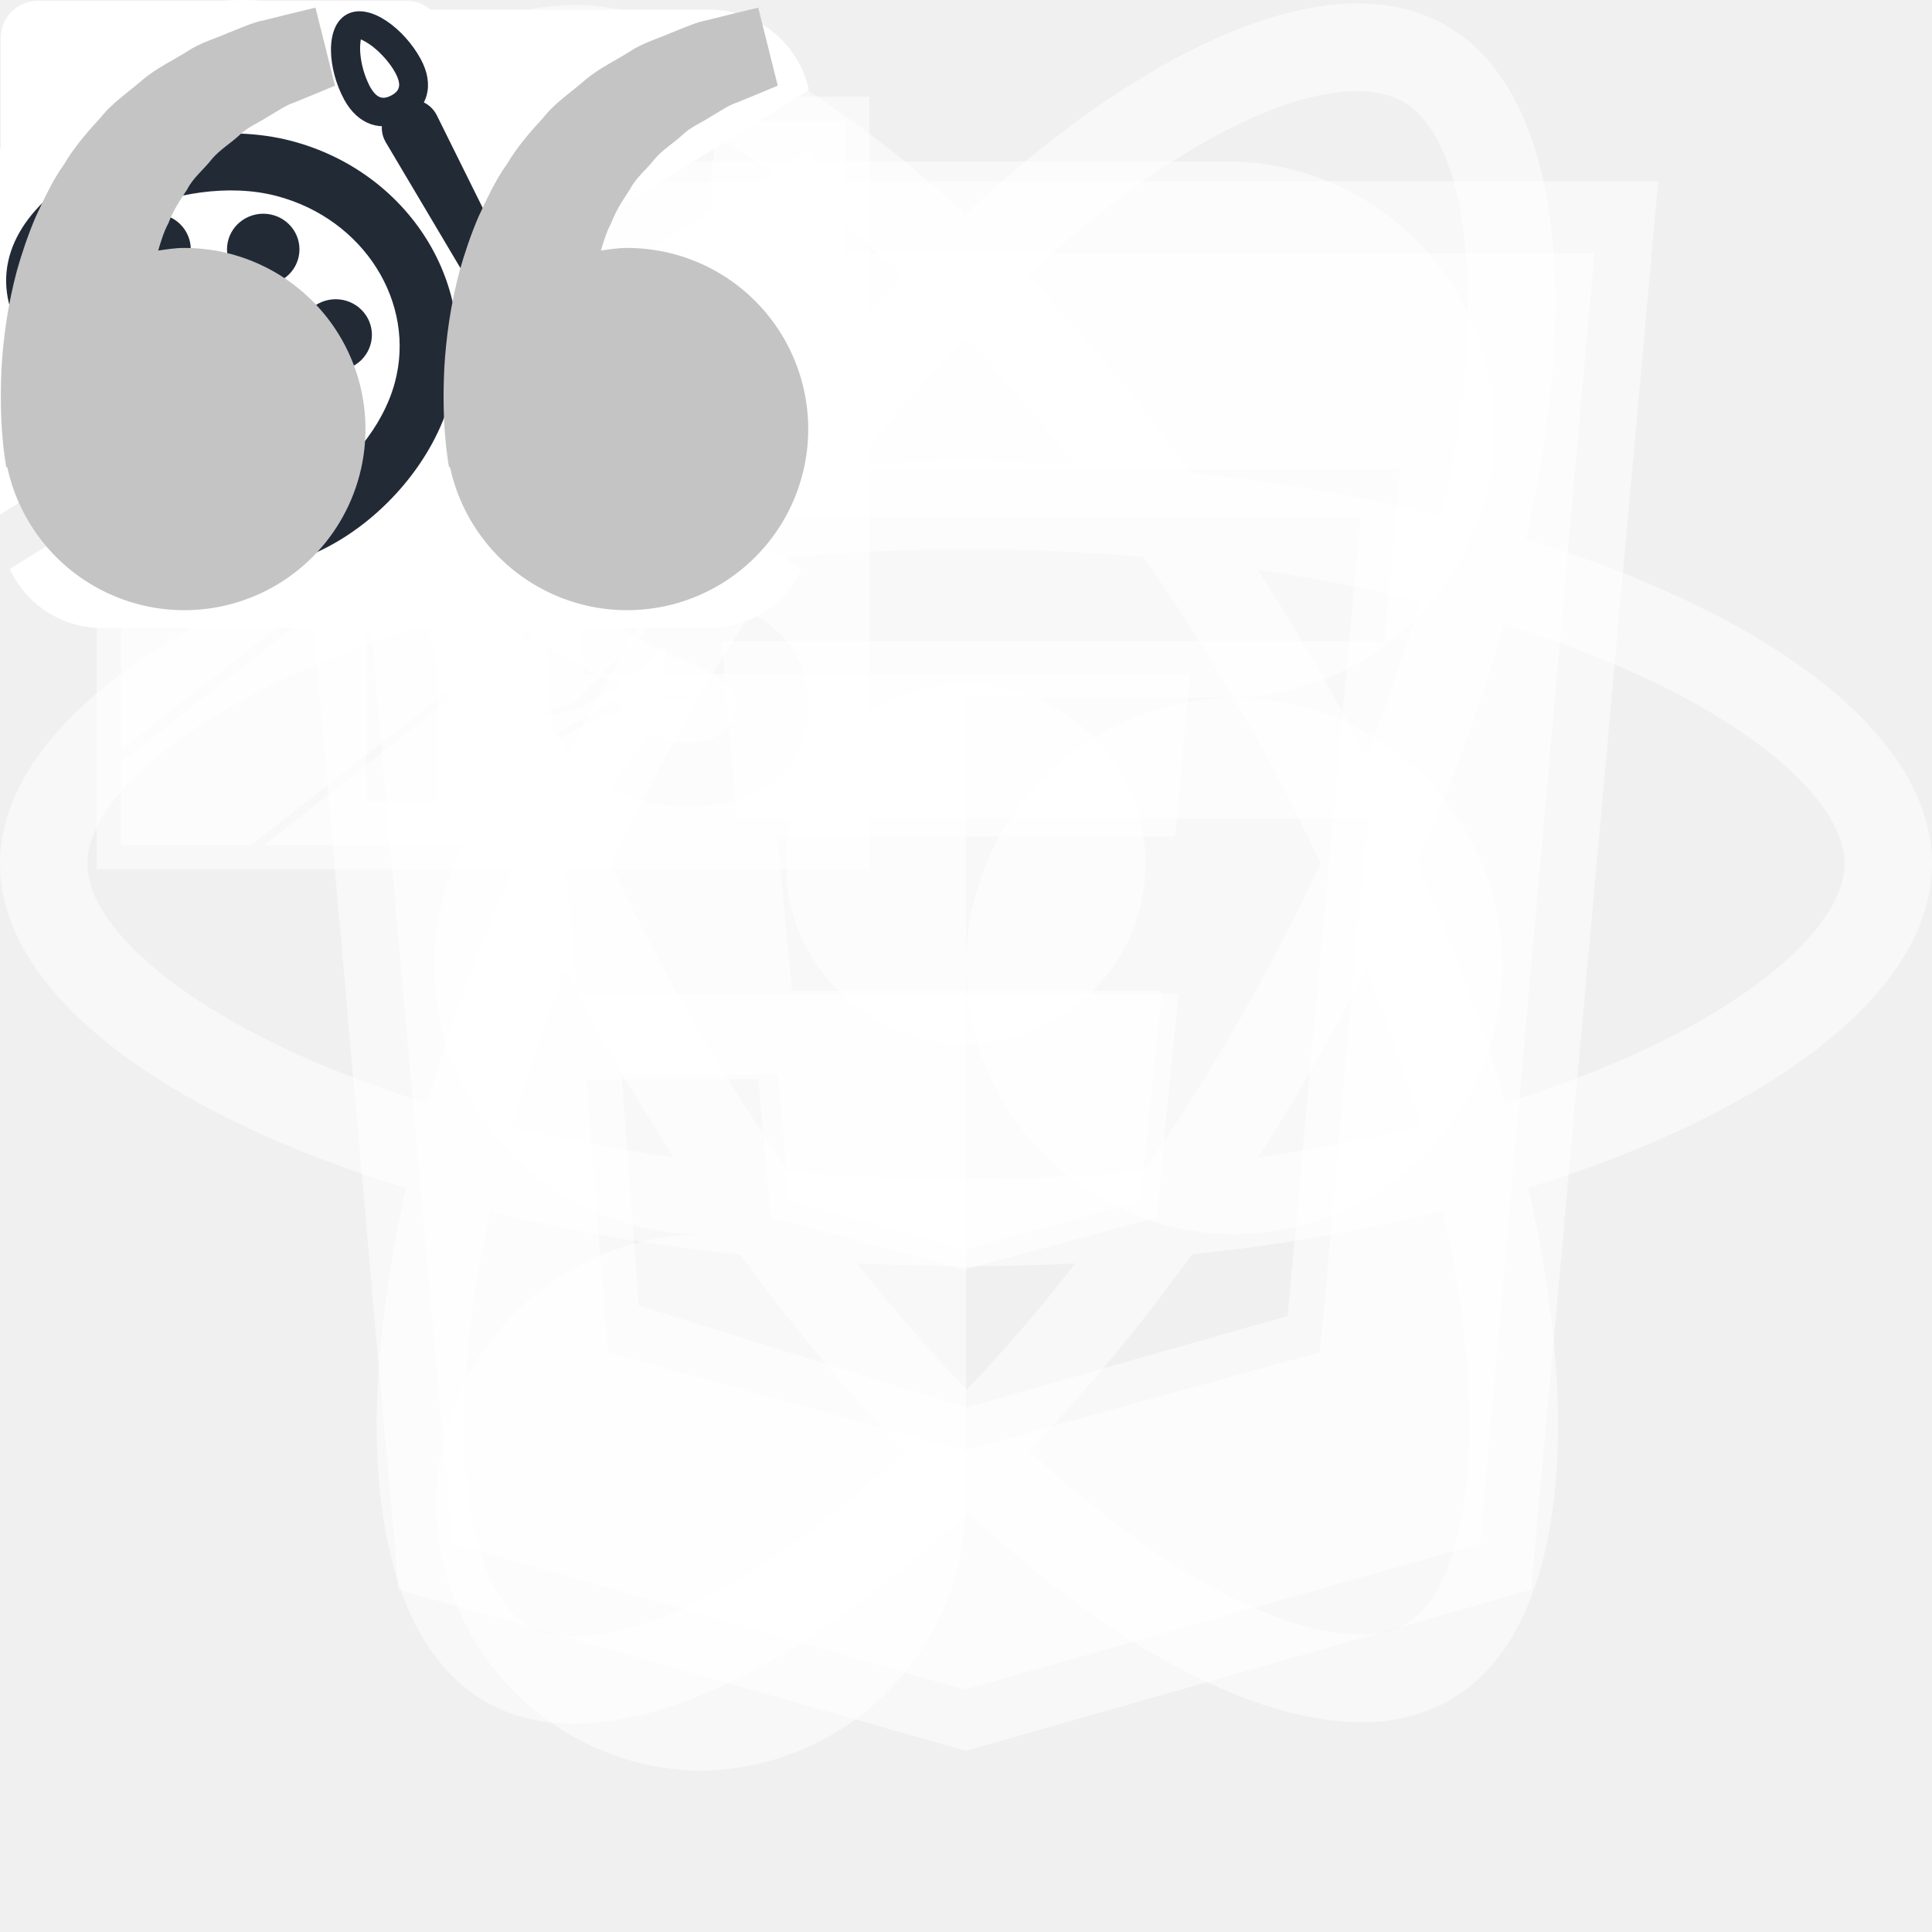
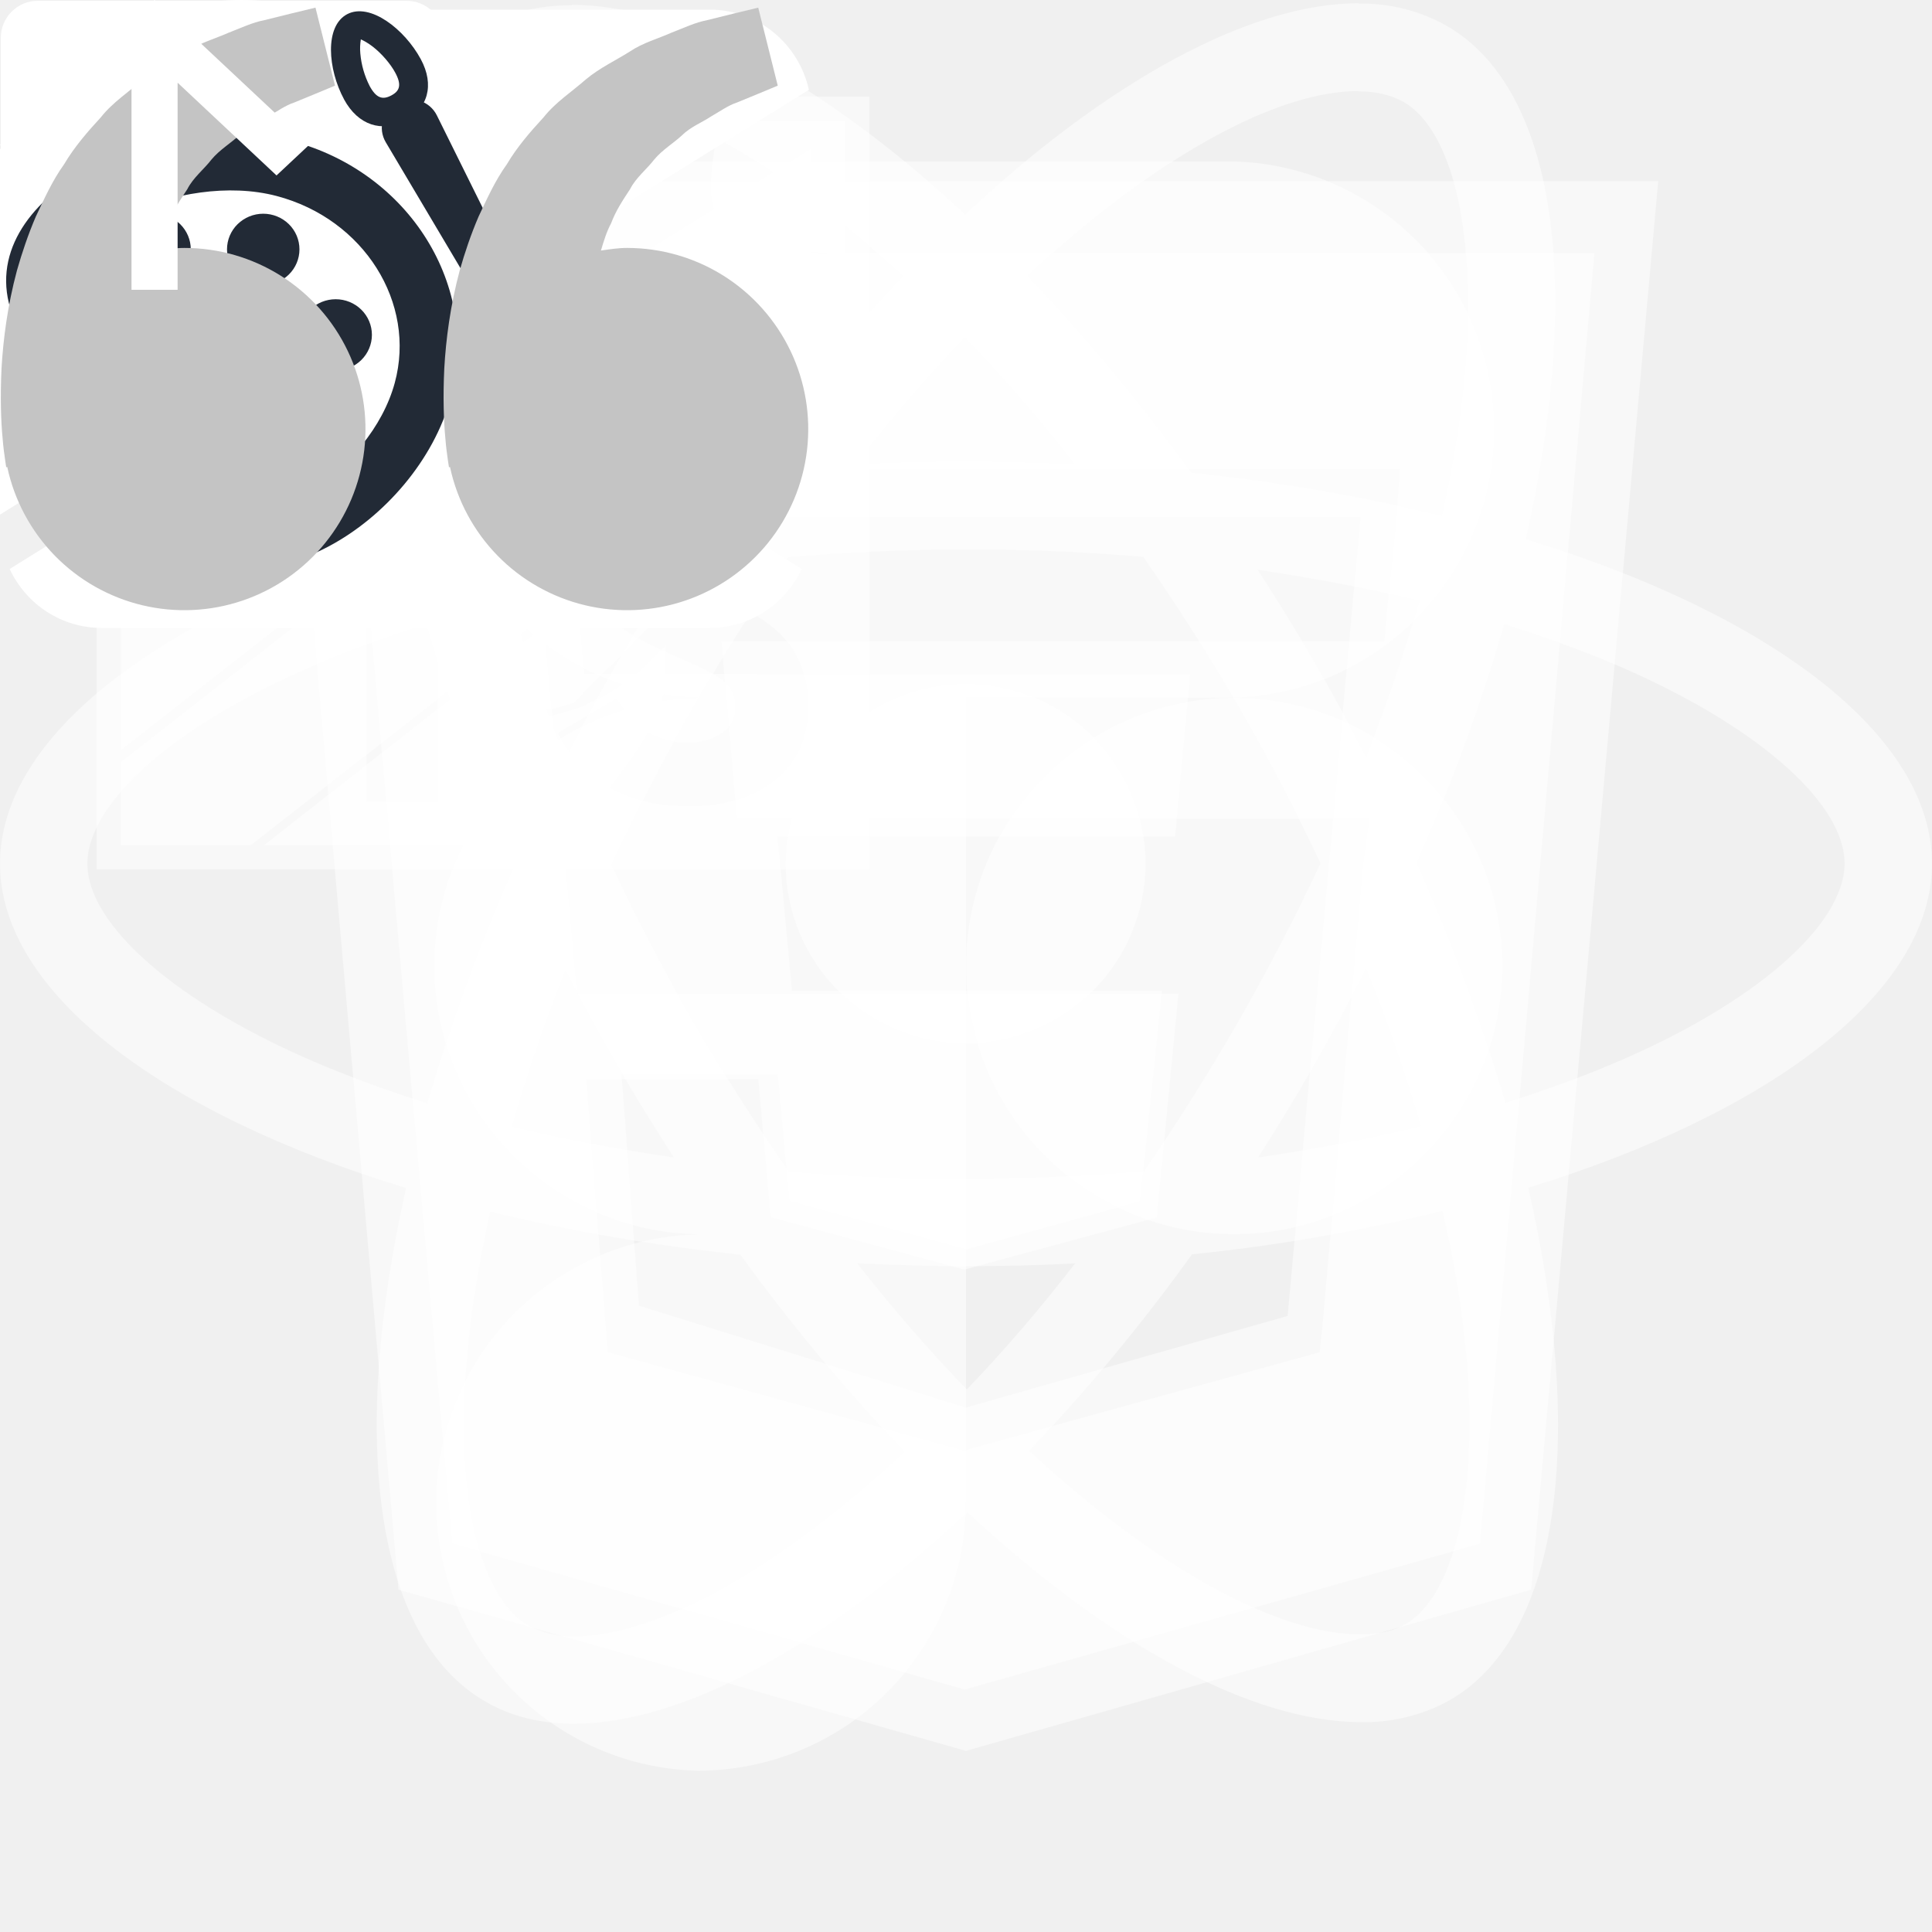
<svg xmlns="http://www.w3.org/2000/svg" width="100" height="100" viewBox="0 0 100 100" fill="none">
  <path id="figma" d="M63.883 36.117C67.493 36.008 70.918 34.498 73.433 31.907C75.948 29.316 77.354 25.847 77.354 22.235C77.354 18.624 75.948 15.155 73.433 12.564C70.918 9.973 67.493 8.463 63.883 8.354H36.117C32.507 8.463 29.082 9.973 26.567 12.564C24.052 15.155 22.646 18.624 22.646 22.235C22.646 25.847 24.052 29.316 26.567 31.907C29.082 34.498 32.507 36.008 36.117 36.117C32.476 36.18 29.005 37.67 26.453 40.268C23.9 42.865 22.47 46.361 22.47 50.002C22.47 53.644 23.9 57.139 26.453 59.737C29.005 62.334 32.476 63.825 36.117 63.888C32.493 63.976 29.049 65.478 26.517 68.072C23.986 70.666 22.569 74.147 22.569 77.771C22.569 81.395 23.986 84.876 26.517 87.47C29.049 90.064 32.493 91.566 36.117 91.654C39.799 91.652 43.329 90.188 45.933 87.584C48.536 84.98 49.999 81.449 50 77.767V36.117H63.883Z" fill="white" fill-opacity="0.5" />
  <path d="M63.883 63.883C71.551 63.883 77.767 57.668 77.767 50C77.767 42.333 71.551 36.117 63.883 36.117C56.216 36.117 50 42.333 50 50C50 57.668 56.216 63.883 63.883 63.883Z" fill="white" fill-opacity="0.5" />
  <g id="html">
    <path d="M14.18 9.375L20.625 82.285L50 90.625L79.258 82.285L85.83 9.375H14.18ZM72.285 26.67L71.817 31.279L71.65 33.184H37.334L38.135 42.383H70.859L70.537 44.756L68.467 68.408L68.301 69.99L50.039 75.029V75.059H49.922L49.893 75.068V75.059H49.883L31.465 69.981L30.352 55.859H39.248L39.883 63.008L49.883 65.713H49.922L59.883 63.018L60.996 51.435H49.893V51.426H29.883L27.656 26.67L27.49 24.297H72.442L72.285 26.67Z" fill="white" fill-opacity="0.5" />
  </g>
  <g id="css">
    <path d="M17.467 13.096H82.529L76.612 79.904L49.929 87.454L23.392 79.9L17.467 13.096ZM70.417 26.767L29.583 26.758L30.242 34.879L61.612 34.887L60.825 43.304H40.25L40.996 51.275H60.15L59.017 62.191L50 64.683L40.846 62.171L40.258 55.633H32.175L33.075 67.579L50 72.85L66.646 68.112L70.417 26.767Z" fill="white" fill-opacity="0.5" />
  </g>
  <g id="styledComponents">
    <path d="M37.259 6.25L36.989 7.65C36.571 10.302 36.722 11.061 37.868 12.045L38.975 12.955L37.829 18.03C37.144 21.059 36.304 23.597 35.771 24.431C35.313 25.15 34.78 26.21 34.664 26.779C34.473 27.459 33.825 28.143 32.833 28.748C31.958 29.242 30.238 30.566 29.02 31.629C28.047 32.499 27.377 33.033 27.013 33.262L25.823 34.196C25.442 34.805 25.225 35.295 25.142 35.667C25.059 36.05 25.106 36.304 25.229 36.49C25.348 36.669 25.553 36.795 25.834 36.874C26.167 36.951 26.51 36.979 26.851 36.956C27.622 36.904 28.386 36.769 29.128 36.555C29.381 36.487 29.579 36.422 29.752 36.365C30.019 36.039 30.635 35.424 31.727 34.353C34.625 31.515 35.731 29.961 34.589 30.38C34.167 30.53 34.358 30.151 35.082 29.392C36.61 27.914 37.486 25.68 39.317 18.675C40.766 13.144 40.766 13.066 41.833 13.066C42.334 13.066 43.75 13.152 43.75 13.152V6.25H40.499H37.259ZM24.422 18.081C23.369 18.073 21.106 19.666 14.33 25.161C14.038 25.852 14.013 26.328 14.146 26.636C14.233 26.847 14.392 26.994 14.611 27.101C14.828 27.209 15.109 27.273 15.419 27.298C16.035 27.352 16.763 27.255 17.35 27.141L17.747 27.051C17.883 26.87 18.061 26.725 18.266 26.629C18.684 26.4 20.439 24.81 22.194 23.106C25.283 19.999 26.007 18.596 24.75 18.142C24.646 18.101 24.533 18.08 24.422 18.081ZM32.336 20.239C31.41 20.264 29.741 21.331 26.883 23.597C25.449 24.753 24.541 25.376 24.054 25.505L22.165 26.987C21.455 28.275 21.351 29.074 21.538 29.514C21.585 29.622 21.653 29.721 21.739 29.803C21.824 29.886 21.925 29.95 22.036 29.994C22.311 30.102 22.605 30.156 22.901 30.155C23.608 30.147 24.311 30.045 24.991 29.85C25.345 29.756 25.695 29.646 26.04 29.521L26.144 29.478L26.335 29.378C26.696 28.916 27.525 28.046 28.563 27.044C31.842 23.901 33.518 21.667 33.176 20.833C33.021 20.429 32.754 20.225 32.336 20.239ZM23.6 24.105C23.333 24.134 22.735 24.592 21.657 25.53C20.1 26.897 18.403 27.685 17.815 27.334C17.679 27.364 17.542 27.393 17.404 27.42C16.806 27.538 16.06 27.635 15.393 27.581C15.079 27.562 14.771 27.485 14.485 27.355C14.215 27.233 14 27.016 13.88 26.747C13.746 26.425 13.746 26.024 13.898 25.512L11.555 27.423L6.254 31.78V38.842L23.625 25.251C23.622 25.102 23.641 24.953 23.683 24.81C23.816 24.331 23.809 24.087 23.6 24.109V24.105ZM31.075 26.392C30.811 26.392 30.372 26.761 29.669 27.502C28.714 28.515 27.211 29.496 26.415 29.696L26.292 29.761C26.161 29.814 26.029 29.865 25.896 29.911C25.679 29.983 25.398 30.069 25.074 30.155C24.425 30.33 23.618 30.491 22.897 30.473C22.557 30.473 22.221 30.407 21.906 30.28C21.609 30.159 21.372 29.927 21.243 29.636C21.034 29.138 21.117 28.44 21.574 27.448L6.25 39.437V43.75H12.982L27.262 32.61C27.633 32.202 28.191 31.644 28.945 30.946C30.963 29.088 31.421 28.447 31.421 27.499C31.421 26.761 31.338 26.389 31.075 26.389V26.392ZM34.473 33.373L33.251 34.583C32.567 35.227 31.345 36.022 30.509 36.362L30.343 36.433L30.332 36.451L30.296 36.487C30.264 36.512 30.249 36.516 30.224 36.526C29.89 36.652 29.551 36.763 29.208 36.859C28.444 37.08 27.659 37.218 26.865 37.271C26.49 37.295 26.113 37.262 25.748 37.174C25.431 37.105 25.151 36.921 24.962 36.659C24.789 36.394 24.739 36.039 24.836 35.603C24.913 35.292 25.028 34.991 25.178 34.708L13.656 43.75H28.981L30.811 41.667C33.327 38.753 34.473 36.669 34.473 34.887V33.373Z" fill="white" fill-opacity="0.5" />
  </g>
  <g id="typeScript">
    <path d="M5 25V45H45V5H5V25ZM37.235 23.407C38.252 23.66 39.025 24.112 39.737 24.848C40.105 25.242 40.652 25.958 40.695 26.132C40.708 26.182 38.968 27.348 37.915 28.003C37.877 28.028 37.723 27.863 37.553 27.61C37.037 26.86 36.498 26.537 35.673 26.48C34.46 26.397 33.68 27.032 33.687 28.092C33.676 28.352 33.734 28.611 33.857 28.842C34.123 29.393 34.62 29.725 36.173 30.397C39.038 31.63 40.263 32.442 41.025 33.597C41.875 34.885 42.067 36.943 41.488 38.473C40.855 40.137 39.28 41.267 37.063 41.64C36.378 41.762 34.753 41.743 34.017 41.61C32.41 41.323 30.887 40.53 29.947 39.488C29.578 39.083 28.86 38.022 28.905 37.947C28.923 37.92 29.088 37.818 29.272 37.712C29.452 37.61 30.123 37.222 30.758 36.853L31.908 36.187L32.15 36.543C32.487 37.057 33.222 37.762 33.667 37.997C34.943 38.67 36.695 38.575 37.558 37.8C37.732 37.654 37.869 37.469 37.96 37.261C38.05 37.053 38.092 36.827 38.08 36.6C38.08 36.137 38.022 35.933 37.78 35.583C37.47 35.14 36.835 34.767 35.032 33.983C32.968 33.095 32.08 32.543 31.267 31.667C30.759 31.088 30.384 30.405 30.168 29.667C30.017 29.102 29.978 27.685 30.098 27.115C30.523 25.12 32.028 23.732 34.2 23.318C34.905 23.185 36.543 23.235 37.235 23.407ZM27.845 25.077L27.858 26.715H22.65V41.508H18.967V26.715H13.763V25.108C13.763 24.218 13.782 23.475 13.807 23.458C13.827 23.432 16.995 23.418 20.835 23.425L27.827 23.445L27.845 25.077Z" fill="white" fill-opacity="0.5" />
  </g>
  <g id="react">
    <path d="M100 44.704C100 38.079 91.704 31.8 78.983 27.908C81.921 14.946 80.617 4.629 74.867 1.325C73.473 0.545 71.897 0.152 70.3 0.188V4.729C71.237 4.729 71.992 4.917 72.625 5.263C75.396 6.854 76.6 12.904 75.662 20.692C75.438 22.608 75.071 24.625 74.621 26.683C70.361 25.657 66.037 24.915 61.679 24.463C59.083 20.881 56.25 17.476 53.2 14.271C59.846 8.096 66.083 4.713 70.325 4.713V0.167C64.717 0.167 57.379 4.163 49.958 11.092C42.542 4.208 35.2 0.25 29.596 0.25V4.792C33.817 4.792 40.075 8.158 46.721 14.292C43.867 17.292 41.013 20.692 38.3 24.463C33.933 24.91 29.602 25.659 25.337 26.704C24.867 24.667 24.521 22.692 24.275 20.796C23.317 13.004 24.5 6.954 27.254 5.346C27.863 4.979 28.658 4.813 29.596 4.813V0.271C27.887 0.271 26.333 0.638 24.992 1.408C19.262 4.713 17.979 15.004 20.933 27.929C8.254 31.846 0 38.1 0 44.704C0 51.329 8.296 57.608 21.017 61.496C18.079 74.463 19.383 84.779 25.133 88.079C26.458 88.854 28.008 89.221 29.717 89.221C35.325 89.221 42.663 85.225 50.083 78.296C57.5 85.183 64.838 89.138 70.446 89.138C72.055 89.172 73.644 88.778 75.05 87.996C80.779 84.696 82.062 74.404 79.108 61.479C91.746 57.588 100 51.308 100 44.704ZM73.458 31.108C72.667 33.833 71.749 36.519 70.708 39.158C69.005 35.845 67.134 32.62 65.104 29.496C68 29.925 70.792 30.454 73.463 31.108H73.458ZM64.125 52.817C62.538 55.567 60.904 58.179 59.212 60.604C53.097 61.143 46.946 61.15 40.829 60.625C37.321 55.613 34.252 50.307 31.658 44.767C34.248 39.213 37.304 33.889 40.792 28.85C46.906 28.31 53.055 28.302 59.171 28.825C60.862 31.25 62.517 33.842 64.104 36.575C65.654 39.242 67.062 41.95 68.346 44.683C67.048 47.45 65.64 50.163 64.125 52.817ZM70.708 50.167C71.808 52.896 72.75 55.629 73.521 58.279C70.854 58.933 68.037 59.483 65.125 59.908C67.147 56.756 69.01 53.505 70.708 50.167ZM50.042 71.917C48.146 69.958 46.25 67.779 44.375 65.392C46.208 65.475 48.083 65.538 49.979 65.538C51.896 65.538 53.792 65.496 55.646 65.392C53.812 67.779 51.917 69.958 50.042 71.917ZM34.875 59.908C32.066 59.501 29.276 58.965 26.517 58.3C27.271 55.671 28.208 52.958 29.267 50.25C30.104 51.875 30.983 53.508 31.942 55.142C32.9 56.771 33.875 58.363 34.875 59.908ZM49.938 17.492C51.833 19.45 53.729 21.629 55.604 24.017C53.771 23.933 51.896 23.871 50 23.871C48.083 23.871 46.188 23.913 44.333 24.017C46.167 21.629 48.062 19.45 49.938 17.492ZM34.854 29.5C32.833 32.646 30.969 35.89 29.271 39.221C28.201 36.565 27.262 33.857 26.458 31.108C29.125 30.475 31.942 29.925 34.854 29.5ZM16.408 55.017C9.192 51.942 4.525 47.904 4.525 44.704C4.525 41.504 9.192 37.446 16.408 34.392C18.158 33.638 20.075 32.963 22.054 32.333C23.217 36.325 24.746 40.483 26.637 44.746C24.852 48.755 23.341 52.881 22.117 57.096C20.181 56.497 18.276 55.803 16.408 55.017ZM27.375 84.142C24.604 82.558 23.4 76.5 24.337 68.717C24.562 66.8 24.929 64.779 25.379 62.721C29.371 63.7 33.733 64.454 38.321 64.946C40.917 68.528 43.75 71.933 46.8 75.138C40.154 81.313 33.917 84.696 29.675 84.696C28.875 84.705 28.085 84.516 27.375 84.146V84.142ZM75.725 68.613C76.683 76.4 75.5 82.454 72.746 84.063C72.138 84.429 71.342 84.592 70.404 84.592C66.183 84.592 59.925 81.229 53.279 75.092C56.133 72.1 58.987 68.696 61.7 64.925C66.067 64.478 70.398 63.729 74.662 62.683C75.133 64.742 75.496 66.717 75.725 68.613ZM83.571 55.017C81.821 55.771 79.904 56.446 77.925 57.075C76.679 52.839 75.148 48.692 73.342 44.663C75.217 40.425 76.721 36.288 77.862 32.313C79.883 32.942 81.796 33.638 83.592 34.392C90.808 37.467 95.475 41.504 95.475 44.704C95.454 47.904 90.787 51.963 83.571 55.017Z" fill="white" fill-opacity="0.5" />
    <path d="M49.979 54.021C52.45 54.021 54.82 53.039 56.567 51.292C58.314 49.545 59.296 47.175 59.296 44.704C59.296 42.233 58.314 39.864 56.567 38.117C54.82 36.369 52.45 35.388 49.979 35.388C47.508 35.388 45.139 36.369 43.391 38.117C41.644 39.864 40.663 42.233 40.663 44.704C40.663 47.175 41.644 49.545 43.391 51.292C45.139 53.039 47.508 54.021 49.979 54.021Z" fill="white" fill-opacity="0.5" />
  </g>
  <g id="mail">
    <path d="M18.125 3.125H1.875C1.529 3.125 1.25 3.404 1.25 3.75V16.25C1.25 16.596 1.529 16.875 1.875 16.875H18.125C18.471 16.875 18.75 16.596 18.75 16.25V3.75C18.75 3.404 18.471 3.125 18.125 3.125ZM16.547 5.252L10.385 10.047C10.232 10.166 10.02 10.166 9.867 10.047L3.703 5.252C3.68 5.234 3.663 5.209 3.654 5.181C3.646 5.153 3.646 5.123 3.656 5.095C3.665 5.067 3.683 5.043 3.707 5.026C3.731 5.009 3.76 5 3.789 5H16.461C16.49 5 16.519 5.009 16.543 5.026C16.567 5.043 16.585 5.067 16.594 5.095C16.604 5.123 16.604 5.153 16.596 5.181C16.587 5.209 16.57 5.234 16.547 5.252Z" fill="white" />
  </g>
  <g id="download">
    <path d="M10 12.5L13.333 9.167M10 12.5V2.5V12.5ZM10 12.5L6.667 9.167L10 12.5Z" stroke="white" stroke-width="2" stroke-linecap="round" stroke-linejoin="round" />
    <path d="M1.667 14.167L2.184 16.238C2.274 16.598 2.482 16.918 2.775 17.147C3.068 17.376 3.429 17.5 3.801 17.5H16.199C16.571 17.5 16.932 17.376 17.225 17.147C17.518 16.918 17.726 16.598 17.816 16.238L18.333 14.167" stroke="white" stroke-width="2" stroke-linecap="round" stroke-linejoin="round" />
  </g>
  <g id="computer">
    <path fill-rule="evenodd" clip-rule="evenodd" d="M4.5 8.125C4.5 7.343 4.816 6.592 5.379 6.039C5.941 5.486 6.704 5.175 7.5 5.175H22.5C23.296 5.175 24.059 5.486 24.621 6.039C25.184 6.592 25.5 7.343 25.5 8.125V19.925C25.5 20.707 25.184 21.458 24.621 22.011C24.059 22.564 23.296 22.875 22.5 22.875H19.17L19.355 23.596L20.561 24.782C20.77 24.988 20.913 25.251 20.971 25.537C21.029 25.823 20.999 26.12 20.886 26.39C20.772 26.659 20.58 26.889 20.333 27.051C20.087 27.213 19.797 27.3 19.5 27.3H10.5C10.203 27.3 9.913 27.213 9.667 27.051C9.42 26.889 9.228 26.659 9.114 26.39C9.001 26.12 8.971 25.823 9.029 25.537C9.087 25.251 9.23 24.988 9.44 24.782L10.646 23.596L10.83 22.875H7.5C6.704 22.875 5.941 22.564 5.379 22.011C4.816 21.458 4.5 20.707 4.5 19.925V8.125ZM13.156 18.45H7.5V8.125H22.5V18.45H13.156Z" fill="#222A36" />
  </g>
  <g id="arrow-right">
    <path d="M1.667 13H28.333" stroke="#676CDB" stroke-width="2" stroke-linecap="round" stroke-linejoin="round" />
    <path d="M16.667 1.333L28.333 13L16.667 24.667" stroke="#676CDB" stroke-width="2" stroke-linecap="round" stroke-linejoin="round" />
  </g>
  <g id="arrow-left">
    <path d="M28.333 13L1.667 13" stroke="#676CDB" stroke-opacity="2" stroke-width="2" stroke-linecap="round" stroke-linejoin="round" />
    <path d="M13.333 24.667L1.667 13L13.333 1.333" stroke="#676CDB" stroke-opacity="2" stroke-width="2" stroke-linecap="round" stroke-linejoin="round" />
  </g>
  <g id="linkedIn">
    <path fill-rule="evenodd" clip-rule="evenodd" d="M0.042 1.956C0.042 1.448 0.243 0.961 0.602 0.602C0.961 0.243 1.448 0.042 1.956 0.042H21.042C21.293 0.041 21.543 0.09 21.775 0.187C22.008 0.283 22.219 0.424 22.397 0.601C22.575 0.779 22.716 0.99 22.813 1.223C22.909 1.455 22.959 1.705 22.958 1.956V21.042C22.959 21.293 22.909 21.543 22.813 21.775C22.717 22.008 22.576 22.219 22.398 22.397C22.22 22.575 22.009 22.716 21.776 22.813C21.544 22.909 21.294 22.959 21.043 22.958H1.956C1.705 22.958 1.456 22.909 1.223 22.812C0.991 22.716 0.78 22.575 0.602 22.397C0.424 22.219 0.283 22.008 0.187 21.776C0.091 21.543 0.042 21.294 0.042 21.043V1.956ZM9.113 8.779H12.216V10.338C12.664 9.442 13.809 8.635 15.531 8.635C18.832 8.635 19.615 10.42 19.615 13.694V19.758H16.274V14.44C16.274 12.575 15.826 11.523 14.688 11.523C13.11 11.523 12.454 12.657 12.454 14.44V19.758H9.113V8.779ZM3.383 19.616H6.725V8.635H3.383V19.615V19.616ZM7.203 5.054C7.209 5.34 7.159 5.625 7.053 5.891C6.948 6.157 6.791 6.4 6.591 6.604C6.391 6.809 6.152 6.971 5.888 7.082C5.624 7.193 5.341 7.25 5.055 7.25C4.769 7.25 4.485 7.193 4.221 7.082C3.958 6.971 3.719 6.809 3.519 6.604C3.318 6.4 3.161 6.157 3.056 5.891C2.951 5.625 2.9 5.34 2.906 5.054C2.919 4.493 3.15 3.958 3.552 3.565C3.954 3.172 4.493 2.953 5.055 2.953C5.616 2.953 6.156 3.172 6.557 3.565C6.959 3.958 7.191 4.493 7.203 5.054Z" fill="white" />
  </g>
  <g id="github">
    <path fill-rule="evenodd" clip-rule="evenodd" d="M12.5 0C5.594 0 0 5.594 0 12.5C0 18.031 3.578 22.703 8.547 24.359C9.172 24.469 9.406 24.094 9.406 23.766C9.406 23.469 9.391 22.484 9.391 21.438C6.25 22.016 5.438 20.672 5.188 19.969C5.047 19.609 4.438 18.5 3.906 18.203C3.469 17.969 2.844 17.391 3.891 17.375C4.875 17.359 5.578 18.281 5.812 18.656C6.938 20.547 8.734 20.016 9.453 19.688C9.562 18.875 9.891 18.328 10.25 18.016C7.469 17.703 4.562 16.625 4.562 11.844C4.562 10.484 5.047 9.359 5.844 8.484C5.719 8.172 5.281 6.891 5.969 5.172C5.969 5.172 7.016 4.844 9.406 6.453C10.406 6.172 11.469 6.031 12.531 6.031C13.594 6.031 14.656 6.172 15.656 6.453C18.047 4.828 19.094 5.172 19.094 5.172C19.781 6.891 19.344 8.172 19.219 8.484C20.016 9.359 20.5 10.469 20.5 11.844C20.5 16.641 17.578 17.703 14.797 18.016C15.25 18.406 15.641 19.156 15.641 20.328C15.641 22 15.625 23.344 15.625 23.766C15.625 24.094 15.859 24.484 16.484 24.359C18.966 23.522 21.122 21.927 22.65 19.799C24.177 17.672 24.999 15.119 25 12.5C25 5.594 19.406 0 12.5 0Z" fill="white" />
  </g>
  <g id="instagram">
    <path d="M15.652 2.1H5.348C3.557 2.1 2.1 3.556 2.1 5.347V8.778V15.653C2.1 17.444 3.557 18.9 5.348 18.9H15.652C17.443 18.9 18.9 17.444 18.9 15.653V8.771V5.341C18.893 3.556 17.437 2.1 15.652 2.1ZM16.583 4.035H16.957V4.403V6.882L14.116 6.889L14.109 4.042L16.583 4.035ZM8.098 8.771C8.636 8.03 9.509 7.538 10.493 7.538C11.478 7.538 12.351 8.024 12.889 8.771C13.243 9.257 13.447 9.854 13.447 10.497C13.447 12.124 12.121 13.455 10.487 13.455C8.853 13.455 7.54 12.124 7.54 10.497C7.54 9.854 7.75 9.257 8.098 8.771ZM17.259 15.646C17.259 16.532 16.538 17.253 15.652 17.253H5.348C4.463 17.253 3.741 16.532 3.741 15.646V8.771H6.247C6.031 9.303 5.906 9.887 5.906 10.497C5.906 13.029 7.967 15.089 10.5 15.089C13.033 15.089 15.094 13.029 15.094 10.497C15.094 9.887 14.969 9.303 14.752 8.771H17.259V15.646Z" fill="white" />
  </g>
  <g id="telegram">
    <path d="M18.906 4.764L16.37 16.721C16.179 17.564 15.68 17.774 14.972 17.377L11.108 14.53L9.245 16.323C9.038 16.53 8.866 16.702 8.468 16.702L8.746 12.768L15.905 6.299C16.217 6.022 15.838 5.867 15.422 6.145L6.571 11.719L2.76 10.526C1.932 10.267 1.917 9.697 2.933 9.299L17.837 3.557C18.527 3.299 19.131 3.71 18.906 4.764Z" fill="white" />
  </g>
  <g id="mail">
    <path fill-rule="evenodd" clip-rule="evenodd" d="M0.131 4.647C0.396 3.469 1.046 2.417 1.976 1.663C2.906 0.91 4.061 0.5 5.25 0.5H36.75C37.939 0.5 39.094 0.91 40.024 1.663C40.953 2.417 41.604 3.469 41.869 4.647L21 17.604L0.131 4.647ZM0 7.692V26.636L15.233 17.148L0 7.692ZM17.748 18.713L0.501 29.452C0.927 30.365 1.6 31.136 2.441 31.675C3.281 32.215 4.256 32.501 5.25 32.5H36.75C37.744 32.5 38.718 32.214 39.558 31.674C40.398 31.134 41.071 30.362 41.496 29.449L24.25 18.711L21 20.729L17.748 18.711V18.713ZM26.767 17.151L42 26.636V7.692L26.767 17.148V17.151Z" fill="white" />
  </g>
  <g id="twitter">
    <path d="M1.245 20.5C2.512 20.346 3.797 20.512 5.064 20.304C5.701 20.203 6.284 19.989 6.861 19.763C5.433 18.846 4.148 17.799 2.952 16.544C2.524 16.098 2.833 15.348 3.458 15.33C3.97 15.354 4.47 15.312 4.957 15.211C3.714 13.634 2.75 11.939 2 10.035C1.798 9.523 2.393 9.005 2.875 9.16C3.155 9.273 3.44 9.35 3.732 9.41C2.845 7.28 2.661 5.132 3.155 2.776C3.268 2.234 3.982 2.103 4.345 2.46C7.189 5.257 10.782 6.601 14.626 7.244C14.287 4.614 16.155 1.818 18.606 0.901C20.641 0.146 23.372 0.663 24.741 2.377C25.657 1.8 26.924 1.609 27.942 1.431C28.477 1.342 28.995 1.865 28.68 2.395C28.311 3.014 27.96 3.674 27.573 4.305C28.358 4.073 29.168 3.93 29.977 3.829C30.56 3.751 30.911 4.65 30.465 5.007C29.518 5.762 28.578 6.625 27.573 7.315C27.543 13.997 25.592 19.602 19.624 23.404C14.65 26.581 5.404 26.046 1.078 21.72H1.072C0.882 21.672 0.781 21.53 0.745 21.375C0.578 21.125 0.697 20.816 0.917 20.697C1.001 20.596 1.108 20.518 1.245 20.5Z" fill="white" />
  </g>
  <g id="ux">
    <path fill-rule="evenodd" clip-rule="evenodd" d="M23.33 20.585C24.896 14.839 21.188 8.903 15.097 7.298C8.217 5.484 -1.546 10.195 0.626 16.238C1.346 18.237 2.732 18.704 5.346 18.741L5.51 18.744C6.891 18.761 7.28 18.849 7.397 19.035C7.587 19.342 7.59 19.83 7.376 21.174C7.274 21.808 7.241 22.029 7.202 22.376C6.963 24.486 7.326 26.133 8.732 27.622C13.124 32.273 21.561 27.072 23.33 20.585V20.585ZM3.455 15.253C2.361 12.214 9.359 8.838 14.319 10.145C18.845 11.338 21.558 15.682 20.432 19.82C19.175 24.433 13.259 28.08 10.931 25.613C10.211 24.852 10.033 24.038 10.184 22.7C10.216 22.414 10.245 22.216 10.34 21.63C10.668 19.569 10.664 18.628 9.953 17.491C9.062 16.064 8.003 15.824 5.547 15.793L5.388 15.79C3.942 15.771 3.599 15.654 3.453 15.253H3.455Z" fill="#222A36" />
    <path d="M8 14.75C7.503 14.75 7.026 14.556 6.674 14.21C6.323 13.864 6.125 13.395 6.125 12.906C6.125 12.417 6.323 11.948 6.674 11.602C7.026 11.257 7.503 11.062 8 11.062C8.497 11.062 8.974 11.257 9.326 11.602C9.677 11.948 9.875 12.417 9.875 12.906C9.875 13.395 9.677 13.864 9.326 14.21C8.974 14.556 8.497 14.75 8 14.75V14.75Z" fill="#222A36" />
    <path d="M13.625 14.75C13.128 14.75 12.651 14.556 12.299 14.21C11.947 13.864 11.75 13.395 11.75 12.906C11.75 12.417 11.947 11.948 12.299 11.602C12.651 11.257 13.128 11.062 13.625 11.062C14.122 11.062 14.599 11.257 14.951 11.602C15.303 11.948 15.5 12.417 15.5 12.906C15.5 13.395 15.303 13.864 14.951 14.21C14.599 14.556 14.122 14.75 13.625 14.75Z" fill="#222A36" />
    <path d="M17.375 19.175C16.878 19.175 16.401 18.981 16.049 18.635C15.697 18.289 15.5 17.82 15.5 17.331C15.5 16.842 15.697 16.373 16.049 16.028C16.401 15.682 16.878 15.488 17.375 15.488C17.872 15.488 18.349 15.682 18.701 16.028C19.052 16.373 19.25 16.842 19.25 17.331C19.25 17.82 19.052 18.289 18.701 18.635C18.349 18.981 17.872 19.175 17.375 19.175Z" fill="#222A36" />
    <path d="M15.125 24.337C14.628 24.337 14.151 24.143 13.799 23.797C13.447 23.452 13.25 22.983 13.25 22.494C13.25 22.005 13.447 21.536 13.799 21.19C14.151 20.844 14.628 20.65 15.125 20.65C15.622 20.65 16.099 20.844 16.451 21.19C16.802 21.536 17 22.005 17 22.494C17 22.983 16.802 23.452 16.451 23.797C16.099 24.143 15.622 24.337 15.125 24.337V24.337Z" fill="#222A36" />
    <path d="M20.555 5.318C20.733 5.224 20.928 5.166 21.129 5.149C21.33 5.131 21.533 5.153 21.725 5.214C21.917 5.275 22.094 5.374 22.247 5.504C22.399 5.634 22.523 5.793 22.611 5.971L28.751 18.361C28.854 18.584 28.866 18.836 28.786 19.068C28.706 19.299 28.539 19.492 28.319 19.607C28.1 19.721 27.844 19.75 27.604 19.686C27.364 19.622 27.158 19.47 27.027 19.262L19.965 7.359C19.864 7.188 19.799 6.998 19.773 6.801C19.748 6.605 19.764 6.405 19.819 6.215C19.874 6.024 19.968 5.846 20.095 5.692C20.221 5.538 20.378 5.411 20.556 5.318H20.555Z" fill="#222A36" />
    <path fill-rule="evenodd" clip-rule="evenodd" d="M17.805 5.139C18.536 6.489 19.764 6.866 20.952 6.245C22.139 5.626 22.509 4.412 21.779 3.062C20.945 1.516 19.157 0.115 17.972 0.733C16.787 1.353 16.97 3.593 17.807 5.139H17.805ZM19.13 4.446C18.864 3.921 18.701 3.352 18.65 2.769C18.628 2.525 18.637 2.279 18.677 2.037L18.704 2.05C18.779 2.086 19.011 2.192 19.308 2.425C19.761 2.78 20.211 3.304 20.454 3.754C20.798 4.388 20.7 4.707 20.247 4.944C19.797 5.18 19.473 5.08 19.13 4.447V4.446Z" fill="#222A36" />
  </g>
  <g id="quote">
    <path d="M9.542 12.833C9.077 12.833 8.631 12.904 8.188 12.969C8.331 12.485 8.479 11.994 8.717 11.552C8.954 10.91 9.325 10.354 9.694 9.794C10.002 9.188 10.546 8.777 10.946 8.258C11.365 7.754 11.935 7.419 12.387 7C12.831 6.562 13.412 6.344 13.875 6.035C14.358 5.758 14.779 5.452 15.229 5.306L16.352 4.844L17.34 4.433L16.329 0.396L15.085 0.696C14.688 0.796 14.202 0.913 13.65 1.052C13.085 1.156 12.483 1.442 11.812 1.702C11.15 1.998 10.383 2.198 9.671 2.673C8.954 3.127 8.127 3.506 7.398 4.115C6.692 4.742 5.84 5.285 5.21 6.083C4.523 6.829 3.844 7.612 3.317 8.504C2.706 9.354 2.292 10.287 1.854 11.21C1.458 12.133 1.14 13.077 0.879 13.994C0.385 15.831 0.165 17.577 0.079 19.071C0.008 20.567 0.05 21.81 0.137 22.71C0.169 23.135 0.227 23.548 0.269 23.833L0.321 24.183L0.375 24.171C0.746 25.902 1.599 27.492 2.835 28.759C4.072 30.025 5.642 30.915 7.364 31.327C9.085 31.738 10.888 31.654 12.564 31.083C14.24 30.512 15.72 29.479 16.832 28.103C17.945 26.726 18.646 25.063 18.853 23.305C19.06 21.547 18.765 19.766 18.002 18.169C17.24 16.571 16.04 15.223 14.543 14.278C13.046 13.334 11.312 12.833 9.542 12.833ZM32.458 12.833C31.994 12.833 31.548 12.904 31.104 12.969C31.248 12.485 31.396 11.994 31.633 11.552C31.871 10.91 32.242 10.354 32.61 9.794C32.919 9.188 33.462 8.777 33.862 8.258C34.281 7.754 34.852 7.419 35.304 7C35.748 6.562 36.329 6.344 36.792 6.035C37.275 5.758 37.696 5.452 38.146 5.306L39.269 4.844L40.256 4.433L39.246 0.396L38.002 0.696C37.604 0.796 37.119 0.913 36.567 1.052C36.002 1.156 35.4 1.442 34.729 1.702C34.069 2 33.3 2.198 32.587 2.675C31.871 3.129 31.044 3.508 30.315 4.117C29.608 4.744 28.756 5.287 28.127 6.083C27.44 6.829 26.76 7.612 26.233 8.504C25.623 9.354 25.208 10.287 24.771 11.21C24.375 12.133 24.056 13.077 23.796 13.994C23.302 15.831 23.081 17.577 22.996 19.071C22.925 20.567 22.967 21.81 23.054 22.71C23.085 23.135 23.144 23.548 23.185 23.833L23.238 24.183L23.292 24.171C23.662 25.902 24.515 27.492 25.752 28.759C26.989 30.025 28.559 30.915 30.28 31.327C32.002 31.738 33.805 31.654 35.481 31.083C37.156 30.512 38.636 29.479 39.749 28.103C40.862 26.726 41.563 25.063 41.77 23.305C41.977 21.547 41.682 19.766 40.919 18.169C40.156 16.571 38.957 15.223 37.46 14.278C35.962 13.334 34.228 12.833 32.458 12.833Z" fill="#C4C4C4" />
  </g>
+   <g id="gotopbtn">
+     <path d="M6.807 4.281V15H9.193V4.281L14.313 9.081L16 7.5L8 0L0 7.5L1.687 9.081L6.807 4.281Z" fill="white" />
+   </g>
</svg>
